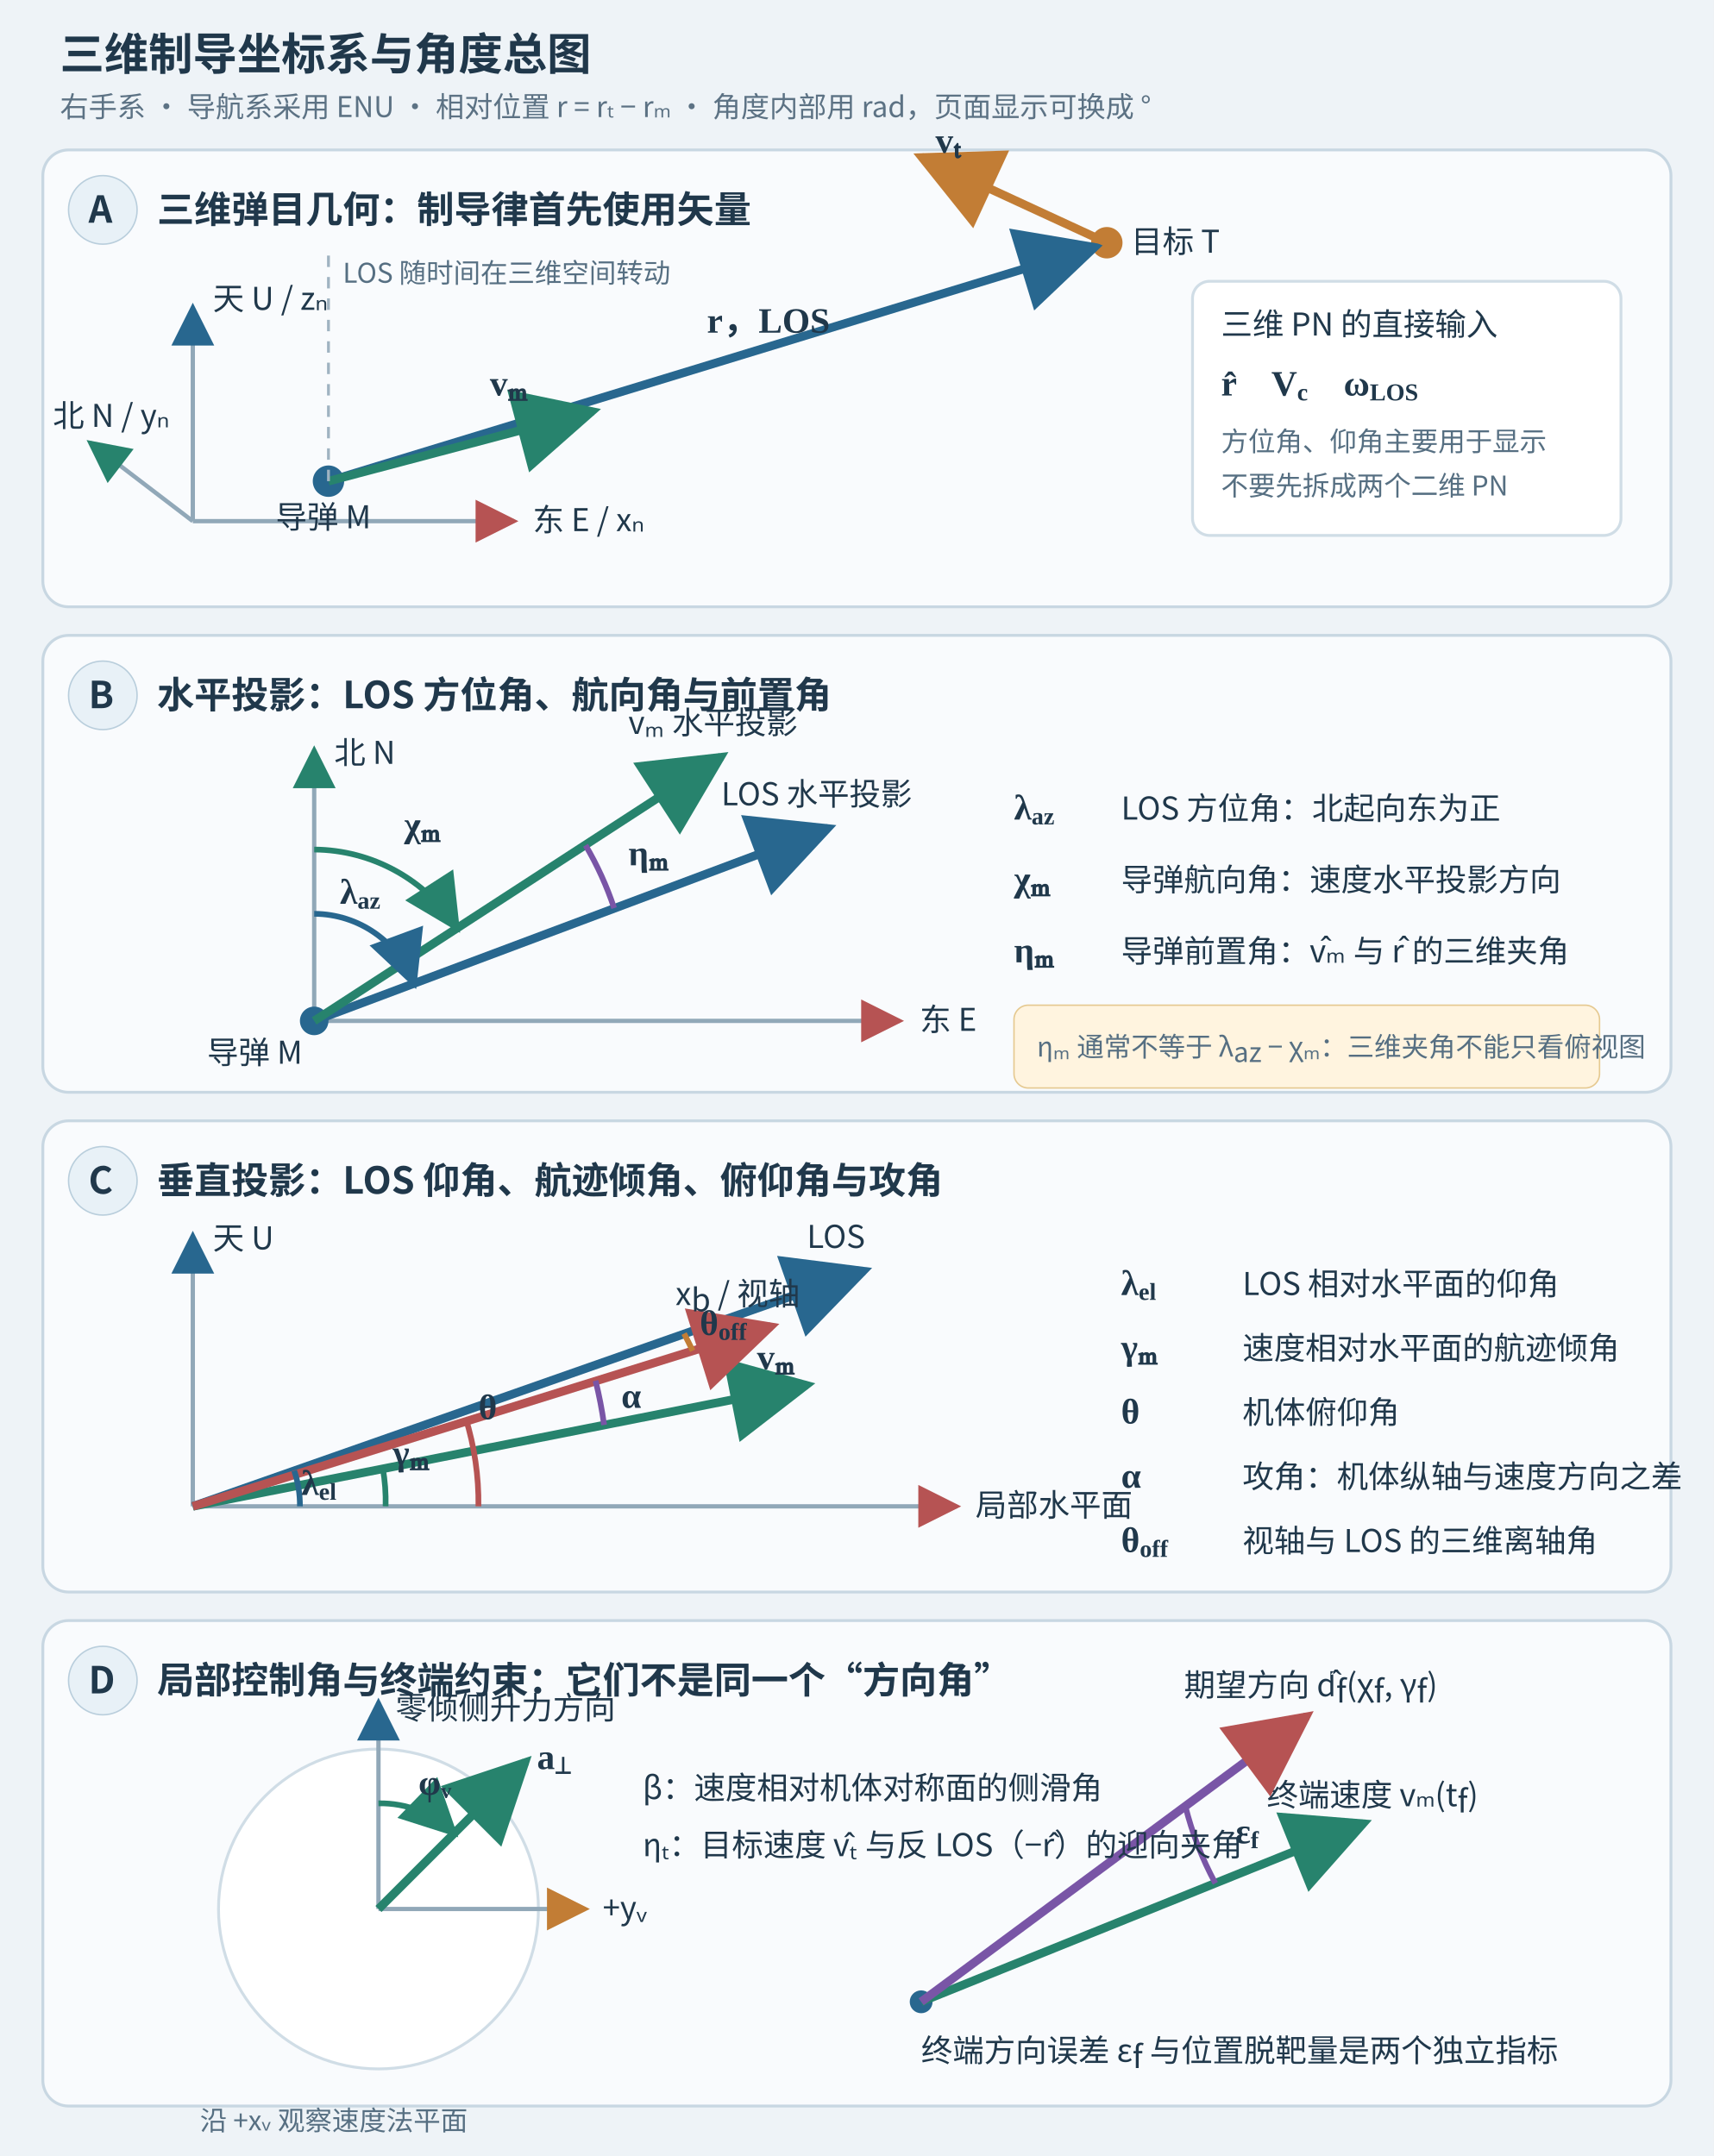
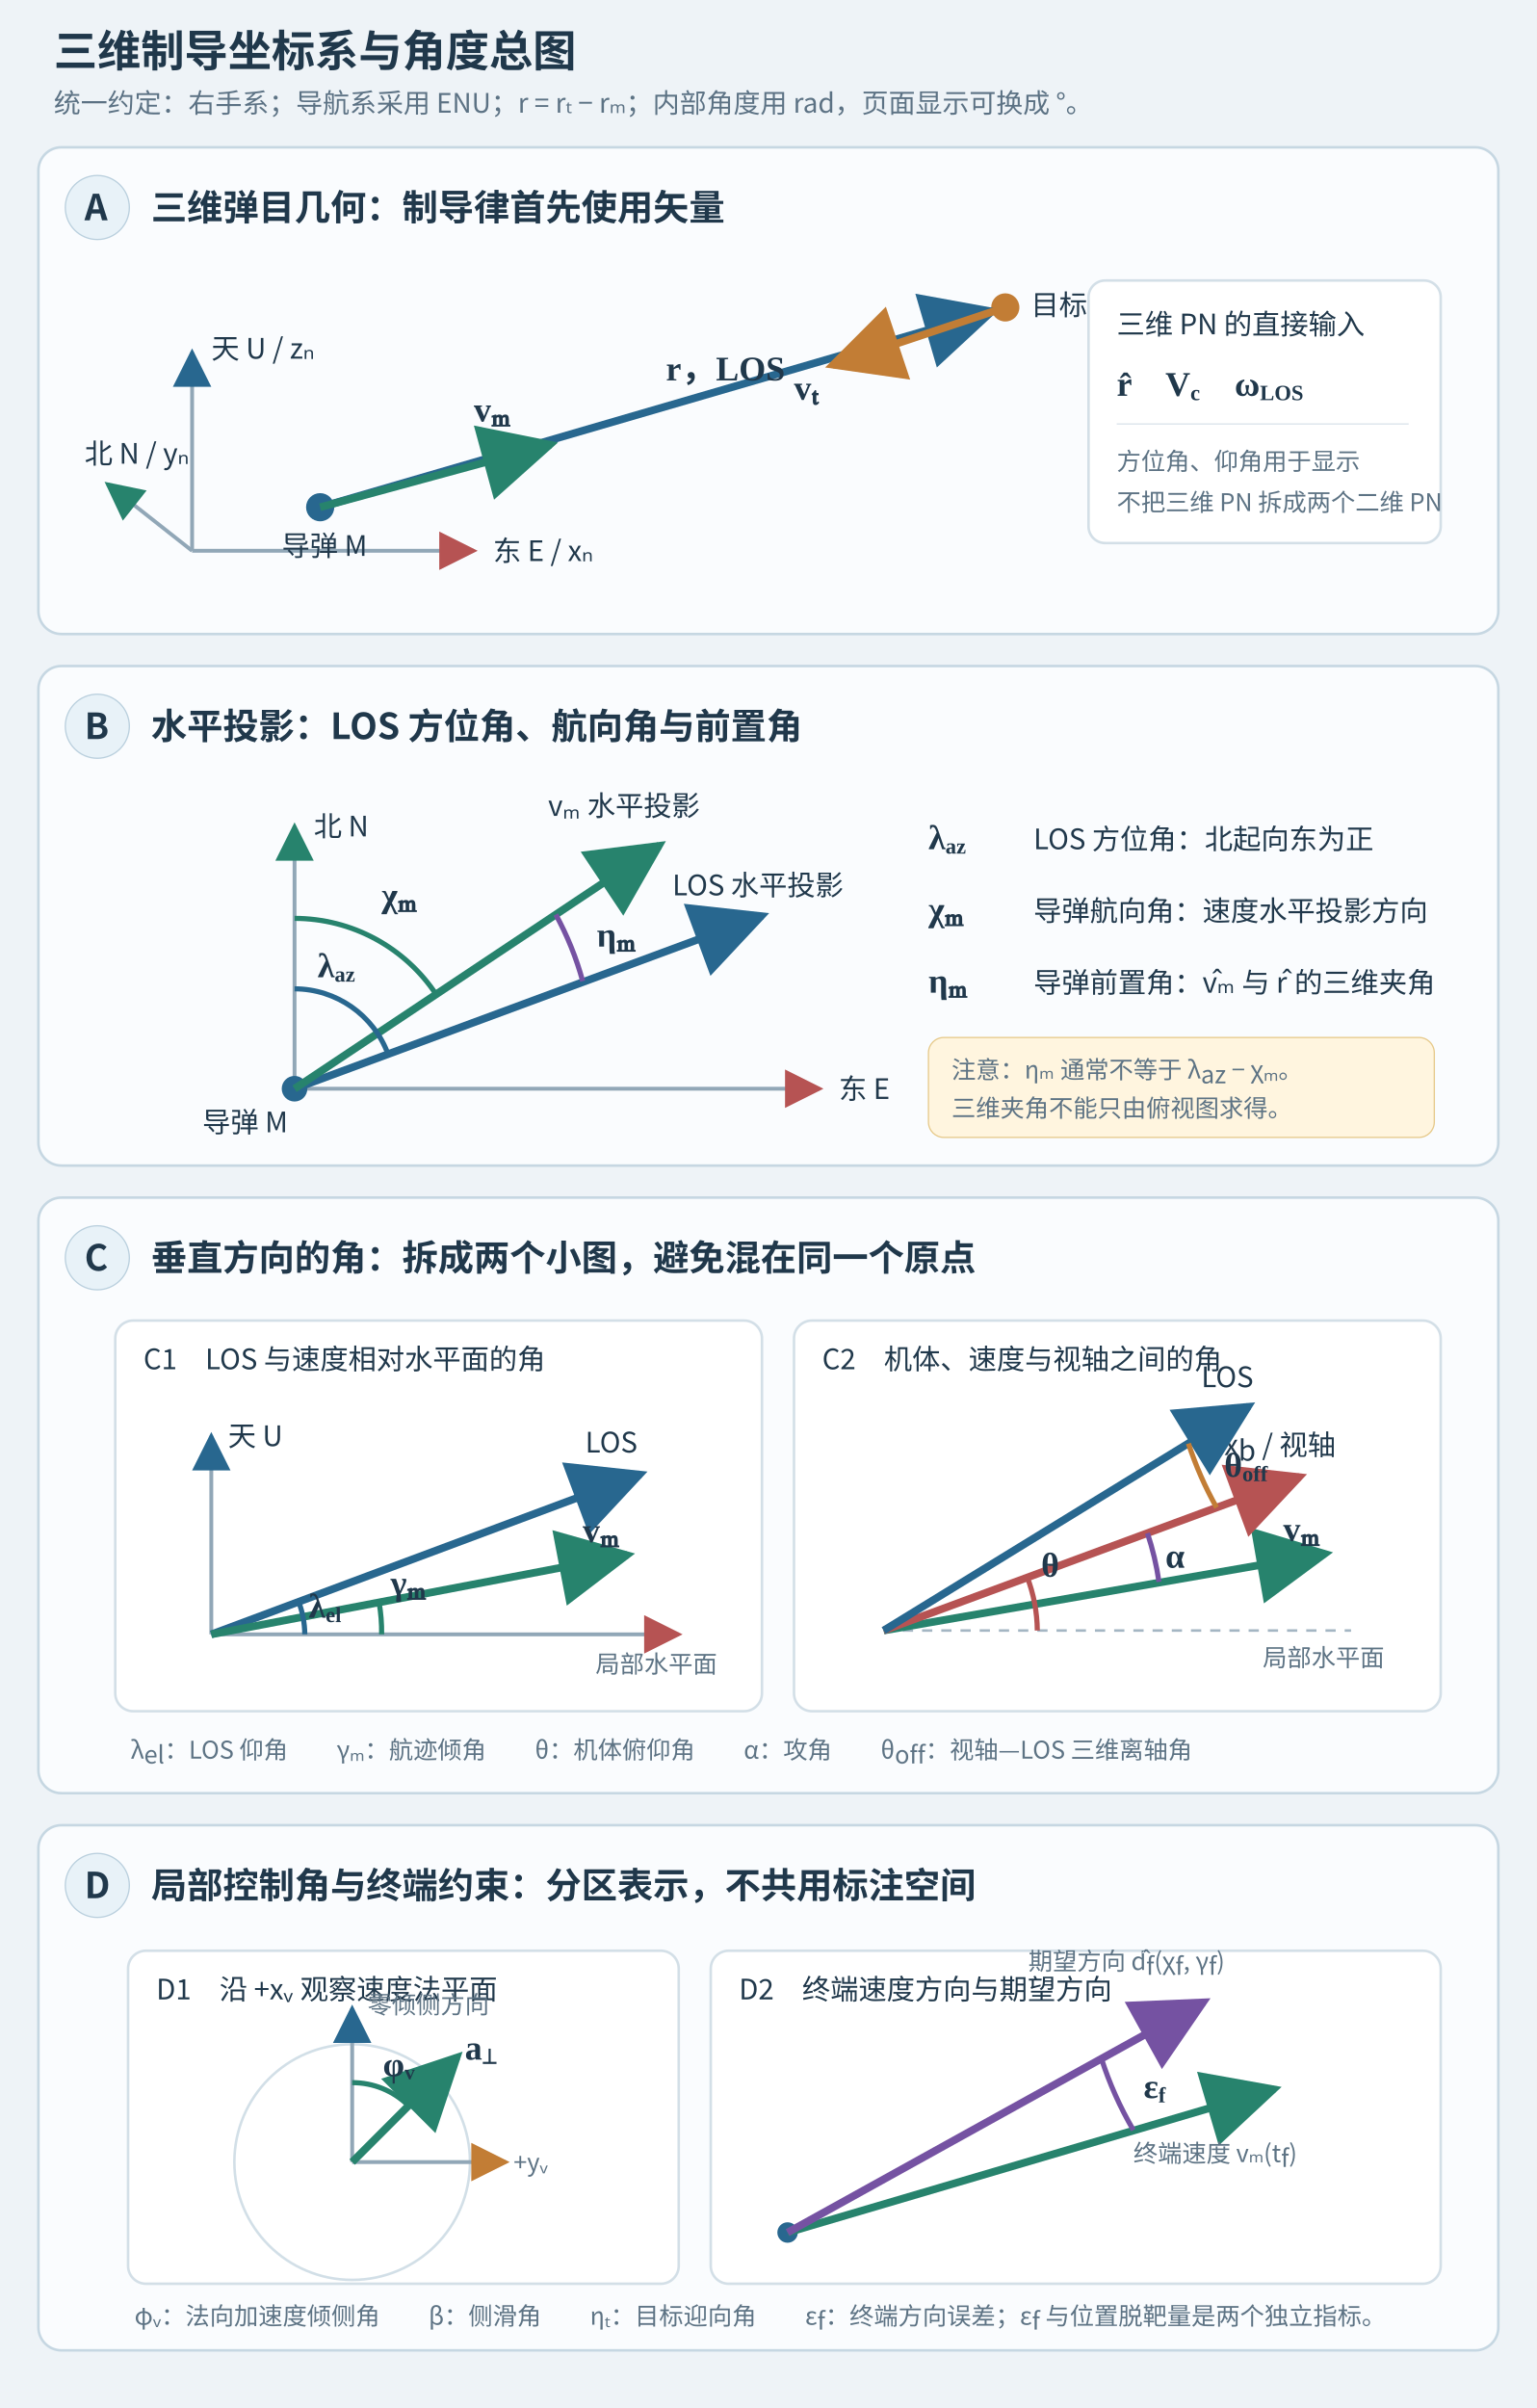
- <svg xmlns="http://www.w3.org/2000/svg" viewBox="0 0 1200 1510" role="img" aria-labelledby="title desc">
+ <svg xmlns="http://www.w3.org/2000/svg" viewBox="0 0 1200 1880" role="img" aria-labelledby="title desc">
  <defs>
-     <marker id="ab" markerWidth="10" markerHeight="10" refX="9" refY="5" orient="auto">
+     <marker id="blue" markerWidth="10" markerHeight="10" refX="9" refY="5" orient="auto">
      <path d="M0 0L10 5L0 10Z" fill="#28678f" />
    </marker>
-     <marker id="ag" markerWidth="10" markerHeight="10" refX="9" refY="5" orient="auto">
+     <marker id="green" markerWidth="10" markerHeight="10" refX="9" refY="5" orient="auto">
      <path d="M0 0L10 5L0 10Z" fill="#27836d" />
    </marker>
-     <marker id="ao" markerWidth="10" markerHeight="10" refX="9" refY="5" orient="auto">
+     <marker id="orange" markerWidth="10" markerHeight="10" refX="9" refY="5" orient="auto">
      <path d="M0 0L10 5L0 10Z" fill="#c27d35" />
    </marker>
-     <marker id="ar" markerWidth="10" markerHeight="10" refX="9" refY="5" orient="auto">
+     <marker id="red" markerWidth="10" markerHeight="10" refX="9" refY="5" orient="auto">
      <path d="M0 0L10 5L0 10Z" fill="#b65353" />
    </marker>
+     <marker id="purple" markerWidth="10" markerHeight="10" refX="9" refY="5" orient="auto">
+       <path d="M0 0L10 5L0 10Z" fill="#7552a2" />
+     </marker>
    <style>
-       .t{font-family:"Microsoft YaHei","Noto Sans CJK SC",sans-serif;fill:#20384b}.title{font-size:31px;font-weight:700}.sub{font-size:20px;fill:#5c7284}.head{font-size:26px;font-weight:700}.label{font-size:22px}.symbol{font-family:"Cambria Math","Times New Roman",serif;font-size:25px;font-weight:700}.hint{font-size:19px;fill:#566f82}.panel{fill:#f9fbfd;stroke:#c8d7e2;stroke-width:2}.axis{stroke:#91a8b8;stroke-width:3}.dash{stroke:#9fb3c1;stroke-width:2;stroke-dasharray:8 7}.los{stroke:#28678f;stroke-width:6}.velM{stroke:#27836d;stroke-width:6}.velT{stroke:#c27d35;stroke-width:6}.body{stroke:#b65353;stroke-width:6}.desired{stroke:#7955a6;stroke-width:6}.arc{fill:none;stroke-width:4}.badge{fill:#e8f1f7;stroke:#b9cedc}.white{fill:white;stroke:#d0dde6;stroke-width:2}
+       .t{font-family:"Microsoft YaHei","Noto Sans CJK SC",sans-serif;fill:#20384b}.title{font-size:34px;font-weight:700}.sub{font-size:21px;fill:#5c7284}.head{font-size:28px;font-weight:700}.label{font-size:22px}.small{font-size:19px;fill:#5d7384}.sym{font-family:"Cambria Math","Times New Roman",serif;font-size:27px;font-weight:700}.panel{fill:#fafcfe;stroke:#c6d7e2;stroke-width:2}.box{fill:#fff;stroke:#d3dfe7;stroke-width:2}.axis{stroke:#91a7b7;stroke-width:3}.dash{stroke:#a4b6c3;stroke-width:2;stroke-dasharray:8 7}.b{stroke:#28678f;stroke-width:6}.g{stroke:#27836d;stroke-width:6}.o{stroke:#c27d35;stroke-width:6}.r{stroke:#b65353;stroke-width:6}.p{stroke:#7552a2;stroke-width:6}.arc{fill:none;stroke-width:4}.badge{fill:#e8f2f8;stroke:#b9cfdd}.warn{fill:#fff5df;stroke:#e6c98a}
    </style>
  </defs>
-   <rect width="1200" height="1510" fill="#eef3f7" />
-   <text class="t title" x="42" y="49">三维制导坐标系与角度总图</text>
-   <text class="t sub" x="42" y="82">右手系 · 导航系采用 ENU · 相对位置 r = rₜ − rₘ · 角度内部用 rad，页面显示可换成 °</text>
-   <g transform="translate(30 105)">
-     <rect class="panel" width="1140" height="320" rx="18" />
-     <circle class="badge" cx="42" cy="42" r="24" />
-     <text class="t head" x="32" y="51">A</text>
-     <text class="t head" x="80" y="51">三维弹目几何：制导律首先使用矢量</text>
-     <g transform="translate(105 260)">
-       <line class="axis" x1="0" y1="0" x2="225" y2="0" marker-end="url(#ar)" />
-       <text class="t label" x="238" y="7">东 E / xₙ</text>
-       <line class="axis" x1="0" y1="0" x2="-72" y2="-55" marker-end="url(#ag)" />
-       <text class="t label" x="-98" y="-66">北 N / yₙ</text>
-       <line class="axis" x1="0" y1="0" x2="0" y2="-150" marker-end="url(#ab)" />
-       <text class="t label" x="14" y="-148">天 U / zₙ</text>
-       <circle cx="95" cy="-28" r="11" fill="#28678f" />
-       <text class="t label" x="58" y="5">导弹 M</text>
-       <circle cx="640" cy="-195" r="11" fill="#c27d35" />
-       <text class="t label" x="657" y="-188">目标 T</text>
-       <line class="los" x1="95" y1="-28" x2="632" y2="-192" marker-end="url(#ab)" />
-       <text class="t symbol" x="360" y="-132">r，LOS</text>
-       <line class="velM" x1="95" y1="-28" x2="280" y2="-77" marker-end="url(#ag)" />
-       <text class="t symbol" x="208" y="-88">vₘ</text>
-       <line class="velT" x1="640" y1="-195" x2="510" y2="-255" marker-end="url(#ao)" />
-       <text class="t symbol" x="520" y="-258">vₜ</text>
-       <line class="dash" x1="95" y1="-28" x2="95" y2="-190" />
-       <text class="t hint" x="105" y="-167">LOS 随时间在三维空间转动</text>
+   <rect width="1200" height="1880" fill="#eef3f7" />
+   <text class="t title" x="42" y="52">三维制导坐标系与角度总图</text>
+   <text class="t sub" x="42" y="88">统一约定：右手系；导航系采用 ENU；r = rₜ − rₘ；内部角度用 rad，页面显示可换成 °。</text>
+   <g transform="translate(30 115)">
+     <rect class="panel" width="1140" height="380" rx="18" />
+     <circle class="badge" cx="46" cy="47" r="25" />
+     <text class="t head" x="36" y="57">A</text>
+     <text class="t head" x="88" y="57">三维弹目几何：制导律首先使用矢量</text>
+     <g transform="translate(120 315)">
+       <line class="axis" x1="0" y1="0" x2="220" y2="0" marker-end="url(#red)" />
+       <text class="t label" x="235" y="8">东 E / xₙ</text>
+       <line class="axis" x1="0" y1="0" x2="-66" y2="-52" marker-end="url(#green)" />
+       <text class="t label" x="-84" y="-68">北 N / yₙ</text>
+       <line class="axis" x1="0" y1="0" x2="0" y2="-155" marker-end="url(#blue)" />
+       <text class="t label" x="15" y="-150">天 U / zₙ</text>
+       <circle cx="100" cy="-34" r="11" fill="#28678f" />
+       <text class="t label" x="70" y="4">导弹 M</text>
+       <circle cx="635" cy="-190" r="11" fill="#c27d35" />
+       <text class="t label" x="655" y="-184">目标 T</text>
+       <line class="b" x1="100" y1="-34" x2="625" y2="-187" marker-end="url(#blue)" />
+       <text class="t sym" x="370" y="-133">r，LOS</text>
+       <line class="g" x1="100" y1="-34" x2="280" y2="-83" marker-end="url(#green)" />
+       <text class="t sym" x="220" y="-101">vₘ</text>
+       <line class="o" x1="635" y1="-190" x2="500" y2="-145" marker-end="url(#orange)" />
+       <text class="t sym" x="470" y="-118">vₜ</text>
    </g>
-     <g transform="translate(805 92)">
-       <rect class="white" width="300" height="178" rx="12" />
-       <text class="t label" x="20" y="38">三维 PN 的直接输入</text>
-       <text class="t symbol" x="20" y="80">r̂　V<tspan baseline-shift="sub" font-size="17">c</tspan>　ω<tspan baseline-shift="sub" font-size="17">LOS</tspan>
+     <g transform="translate(820 104)">
+       <rect class="box" width="275" height="205" rx="13" />
+       <text class="t label" x="22" y="42">三维 PN 的直接输入</text>
+       <text class="t sym" x="22" y="90">r̂　V<tspan baseline-shift="sub" font-size="17">c</tspan>　ω<tspan baseline-shift="sub" font-size="17">LOS</tspan>
      </text>
-       <text class="t hint" x="20" y="119">方位角、仰角主要用于显示</text>
-       <text class="t hint" x="20" y="150">不要先拆成两个二维 PN</text>
+       <line x1="22" y1="112" x2="250" y2="112" stroke="#d9e3ea" />
+       <text class="t small" x="22" y="148">方位角、仰角用于显示</text>
+       <text class="t small" x="22" y="180">不把三维 PN 拆成两个二维 PN</text>
    </g>
  </g>
-   <g transform="translate(30 445)">
-     <rect class="panel" width="1140" height="320" rx="18" />
-     <circle class="badge" cx="42" cy="42" r="24" />
-     <text class="t head" x="32" y="51">B</text>
-     <text class="t head" x="80" y="51">水平投影：LOS 方位角、航向角与前置角</text>
-     <g transform="translate(190 270)">
-       <line class="axis" x1="0" y1="0" x2="0" y2="-190" marker-end="url(#ag)" />
-       <text class="t label" x="14" y="-180">北 N</text>
-       <line class="axis" x1="0" y1="0" x2="410" y2="0" marker-end="url(#ar)" />
-       <text class="t label" x="424" y="7">东 E</text>
+   <g transform="translate(30 520)">
+     <rect class="panel" width="1140" height="390" rx="18" />
+     <circle class="badge" cx="46" cy="47" r="25" />
+     <text class="t head" x="36" y="57">B</text>
+     <text class="t head" x="88" y="57">水平投影：LOS 方位角、航向角与前置角</text>
+     <g transform="translate(200 330)">
+       <line class="axis" x1="0" y1="0" x2="0" y2="-205" marker-end="url(#green)" />
+       <text class="t label" x="15" y="-197">北 N</text>
+       <line class="axis" x1="0" y1="0" x2="410" y2="0" marker-end="url(#red)" />
+       <text class="t label" x="425" y="8">东 E</text>
      <circle cx="0" cy="0" r="10" fill="#28678f" />
-       <text class="t label" x="-75" y="30">导弹 M</text>
-       <line class="los" x1="0" y1="0" x2="360" y2="-135" marker-end="url(#ab)" />
-       <text class="t label" x="285" y="-151">LOS 水平投影</text>
-       <line class="velM" x1="0" y1="0" x2="285" y2="-185" marker-end="url(#ag)" />
-       <text class="t label" x="220" y="-201">vₘ 水平投影</text>
-       <path class="arc" d="M0 -75 A75 75 0 0 1 70 -26" stroke="#28678f" marker-end="url(#ab)" />
-       <text class="t symbol" x="18" y="-82">λ<tspan baseline-shift="sub" font-size="17">az</tspan>
+       <text class="t label" x="-72" y="34">导弹 M</text>
+       <line class="b" x1="0" y1="0" x2="365" y2="-135" marker-end="url(#blue)" />
+       <line class="g" x1="0" y1="0" x2="285" y2="-190" marker-end="url(#green)" />
+       <text class="t label" x="295" y="-151">LOS 水平投影</text>
+       <text class="t label" x="198" y="-213">vₘ 水平投影</text>
+       <path class="arc" d="M0 -78 A78 78 0 0 1 73 -27" stroke="#28678f" />
+       <text class="t sym" x="18" y="-87">λ<tspan baseline-shift="sub" font-size="17">az</tspan>
      </text>
-       <path class="arc" d="M0 -120 A120 120 0 0 1 100 -65" stroke="#27836d" marker-end="url(#ag)" />
-       <text class="t symbol" x="63" y="-129">χₘ</text>
-       <path class="arc" d="M190 -123 A228 228 0 0 1 210 -79" stroke="#7955a6" />
-       <text class="t symbol" x="220" y="-109">ηₘ</text>
+       <path class="arc" d="M0 -133 A133 133 0 0 1 111 -73" stroke="#27836d" />
+       <text class="t sym" x="68" y="-142">χₘ</text>
+       <path class="arc" d="M204 -136 A242 242 0 0 1 225 -84" stroke="#7552a2" />
+       <text class="t sym" x="236" y="-111">ηₘ</text>
    </g>
-     <g transform="translate(680 94)">
-       <text class="t symbol" x="0" y="35">λ<tspan baseline-shift="sub" font-size="17">az</tspan>
+     <g transform="translate(695 105)">
+       <text class="t sym" x="0" y="38">λ<tspan baseline-shift="sub" font-size="17">az</tspan>
      </text>
-       <text class="t label" x="75" y="35">LOS 方位角：北起向东为正</text>
-       <text class="t symbol" x="0" y="85">χₘ</text>
-       <text class="t label" x="75" y="85">导弹航向角：速度水平投影方向</text>
-       <text class="t symbol" x="0" y="135">ηₘ</text>
-       <text class="t label" x="75" y="135">导弹前置角：v̂ₘ 与 r̂ 的三维夹角</text>
-       <rect x="0" y="165" width="410" height="58" rx="10" fill="#fff4df" stroke="#e5c990" />
-       <text class="t hint" x="16" y="201">ηₘ 通常不等于 λ<tspan baseline-shift="sub">az</tspan> − χₘ：三维夹角不能只看俯视图</text>
+       <text class="t label" x="82" y="38">LOS 方位角：北起向东为正</text>
+       <text class="t sym" x="0" y="94">χₘ</text>
+       <text class="t label" x="82" y="94">导弹航向角：速度水平投影方向</text>
+       <text class="t sym" x="0" y="150">ηₘ</text>
+       <text class="t label" x="82" y="150">导弹前置角：v̂ₘ 与 r̂ 的三维夹角</text>
+       <rect class="warn" x="0" y="185" width="395" height="78" rx="12" />
+       <text class="t small" x="18" y="217">注意：ηₘ 通常不等于 λ<tspan baseline-shift="sub">az</tspan> − χₘ。</text>
+       <text class="t small" x="18" y="247">三维夹角不能只由俯视图求得。</text>
    </g>
  </g>
-   <g transform="translate(30 785)">
-     <rect class="panel" width="1140" height="330" rx="18" />
-     <circle class="badge" cx="42" cy="42" r="24" />
-     <text class="t head" x="32" y="51">C</text>
-     <text class="t head" x="80" y="51">垂直投影：LOS 仰角、航迹倾角、俯仰角与攻角</text>
-     <g transform="translate(105 270)">
-       <line class="axis" x1="0" y1="0" x2="535" y2="0" marker-end="url(#ar)" />
-       <text class="t label" x="548" y="7">局部水平面</text>
-       <line class="axis" x1="0" y1="0" x2="0" y2="-190" marker-end="url(#ab)" />
-       <text class="t label" x="14" y="-180">天 U</text>
-       <line class="los" x1="0" y1="0" x2="470" y2="-165" marker-end="url(#ab)" />
-       <text class="t label" x="430" y="-181">LOS</text>
-       <line class="velM" x1="0" y1="0" x2="430" y2="-85" marker-end="url(#ag)" />
-       <text class="t symbol" x="395" y="-96">vₘ</text>
-       <line class="body" x1="0" y1="0" x2="405" y2="-126" marker-end="url(#ar)" />
-       <text class="t label" x="338" y="-141">x<tspan baseline-shift="sub">b</tspan> / 视轴</text>
-       <path class="arc" d="M75 0 A75 75 0 0 0 71 -25" stroke="#28678f" />
-       <text class="t symbol" x="76" y="-8">λ<tspan baseline-shift="sub" font-size="17">el</tspan>
-       </text>
-       <path class="arc" d="M135 0 A135 135 0 0 0 133 -27" stroke="#27836d" />
-       <text class="t symbol" x="140" y="-29">γₘ</text>
-       <path class="arc" d="M200 0 A200 200 0 0 0 191 -62" stroke="#b65353" />
-       <text class="t symbol" x="200" y="-61">θ</text>
-       <path class="arc" d="M282 -88 A295 295 0 0 1 288 -57" stroke="#7955a6" />
-       <text class="t symbol" x="300" y="-69">α</text>
-       <path class="arc" d="M350 -109 A365 365 0 0 0 344 -121" stroke="#c27d35" />
-       <text class="t symbol" x="355" y="-120">θ<tspan baseline-shift="sub" font-size="17">off</tspan>
-       </text>
+   <g transform="translate(30 935)">
+     <rect class="panel" width="1140" height="465" rx="18" />
+     <circle class="badge" cx="46" cy="47" r="25" />
+     <text class="t head" x="36" y="57">C</text>
+     <text class="t head" x="88" y="57">垂直方向的角：拆成两个小图，避免混在同一个原点</text>
+     <g transform="translate(60 96)">
+       <rect class="box" width="505" height="305" rx="14" />
+       <text class="t label" x="22" y="38">C1　LOS 与速度相对水平面的角</text>
+       <g transform="translate(75 245)">
+         <line class="axis" x1="0" y1="0" x2="365" y2="0" marker-end="url(#red)" />
+         <text class="t small" x="300" y="30">局部水平面</text>
+         <line class="axis" x1="0" y1="0" x2="0" y2="-155" marker-end="url(#blue)" />
+         <text class="t label" x="13" y="-147">天 U</text>
+         <line class="b" x1="0" y1="0" x2="335" y2="-125" marker-end="url(#blue)" />
+         <text class="t label" x="292" y="-142">LOS</text>
+         <line class="g" x1="0" y1="0" x2="325" y2="-62" marker-end="url(#green)" />
+         <text class="t sym" x="290" y="-72">vₘ</text>
+         <path class="arc" d="M73 0 A73 73 0 0 0 68 -26" stroke="#28678f" />
+         <text class="t sym" x="76" y="-13">λ<tspan baseline-shift="sub" font-size="17">el</tspan>
+         </text>
+         <path class="arc" d="M133 0 A133 133 0 0 0 131 -25" stroke="#27836d" />
+         <text class="t sym" x="140" y="-31">γₘ</text>
+       </g>
    </g>
-     <g transform="translate(755 87)">
-       <text class="t symbol" x="0" y="35">λ<tspan baseline-shift="sub" font-size="17">el</tspan>
-       </text>
-       <text class="t label" x="85" y="35">LOS 相对水平面的仰角</text>
-       <text class="t symbol" x="0" y="80">γₘ</text>
-       <text class="t label" x="85" y="80">速度相对水平面的航迹倾角</text>
-       <text class="t symbol" x="0" y="125">θ</text>
-       <text class="t label" x="85" y="125">机体俯仰角</text>
-       <text class="t symbol" x="0" y="170">α</text>
-       <text class="t label" x="85" y="170">攻角：机体纵轴与速度方向之差</text>
-       <text class="t symbol" x="0" y="215">θ<tspan baseline-shift="sub" font-size="17">off</tspan>
-       </text>
-       <text class="t label" x="85" y="215">视轴与 LOS 的三维离轴角</text>
+     <g transform="translate(590 96)">
+       <rect class="box" width="505" height="305" rx="14" />
+       <text class="t label" x="22" y="38">C2　机体、速度与视轴之间的角</text>
+       <g transform="translate(70 242)">
+         <line class="dash" x1="0" y1="0" x2="365" y2="0" />
+         <text class="t small" x="296" y="28">局部水平面</text>
+         <line class="g" x1="0" y1="0" x2="345" y2="-60" marker-end="url(#green)" />
+         <text class="t sym" x="312" y="-70">vₘ</text>
+         <line class="r" x1="0" y1="0" x2="325" y2="-120" marker-end="url(#red)" />
+         <text class="t label" x="266" y="-137">x<tspan baseline-shift="sub">b</tspan> / 视轴</text>
+         <line class="b" x1="0" y1="0" x2="285" y2="-175" marker-end="url(#blue)" />
+         <text class="t label" x="248" y="-190">LOS</text>
+         <path class="arc" d="M120 0 A120 120 0 0 0 112 -42" stroke="#b65353" />
+         <text class="t sym" x="123" y="-42">θ</text>
+         <path class="arc" d="M206 -76 A220 220 0 0 1 215 -38" stroke="#7552a2" />
+         <text class="t sym" x="220" y="-49">α</text>
+         <path class="arc" d="M238 -146 A280 280 0 0 0 260 -96" stroke="#c27d35" />
+         <text class="t sym" x="266" y="-120">θ<tspan baseline-shift="sub" font-size="17">off</tspan>
+         </text>
+       </g>
    </g>
+     <text class="t small" x="72" y="438">λ<tspan baseline-shift="sub">el</tspan>：LOS 仰角　　γₘ：航迹倾角　　θ：机体俯仰角　　α：攻角　　θ<tspan baseline-shift="sub">off</tspan>：视轴—LOS 三维离轴角</text>
  </g>
-   <g transform="translate(30 1135)">
-     <rect class="panel" width="1140" height="340" rx="18" />
-     <circle class="badge" cx="42" cy="42" r="24" />
-     <text class="t head" x="32" y="51">D</text>
-     <text class="t head" x="80" y="51">局部控制角与终端约束：它们不是同一个“方向角”</text>
-     <g transform="translate(235 202)">
-       <circle class="white" cx="0" cy="0" r="112" />
-       <line class="axis" x1="0" y1="0" x2="0" y2="-145" marker-end="url(#ab)" />
-       <text class="t label" x="12" y="-133">零倾侧升力方向</text>
-       <line class="axis" x1="0" y1="0" x2="145" y2="0" marker-end="url(#ao)" />
-       <text class="t label" x="157" y="7">+yᵥ</text>
-       <line class="velM" x1="0" y1="0" x2="103" y2="-103" marker-end="url(#ag)" />
-       <text class="t symbol" x="111" y="-98">a<tspan baseline-shift="sub" font-size="17">⊥</tspan>
-       </text>
-       <path class="arc" d="M0 -74 A74 74 0 0 1 53 -53" stroke="#27836d" marker-end="url(#ag)" />
-       <text class="t symbol" x="28" y="-80">φᵥ</text>
-       <text class="t hint" x="-125" y="155">沿 +xᵥ 观察速度法平面</text>
+   <g transform="translate(30 1425)">
+     <rect class="panel" width="1140" height="410" rx="18" />
+     <circle class="badge" cx="46" cy="47" r="25" />
+     <text class="t head" x="36" y="57">D</text>
+     <text class="t head" x="88" y="57">局部控制角与终端约束：分区表示，不共用标注空间</text>
+     <g transform="translate(70 98)">
+       <rect class="box" width="430" height="260" rx="14" />
+       <text class="t label" x="22" y="38">D1　沿 +xᵥ 观察速度法平面</text>
+       <g transform="translate(175 165)">
+         <circle cx="0" cy="0" r="92" fill="none" stroke="#d2dfe7" stroke-width="2" />
+         <line class="axis" x1="0" y1="0" x2="0" y2="-120" marker-end="url(#blue)" />
+         <line class="axis" x1="0" y1="0" x2="120" y2="0" marker-end="url(#orange)" />
+         <line class="g" x1="0" y1="0" x2="82" y2="-82" marker-end="url(#green)" />
+         <path class="arc" d="M0 -62 A62 62 0 0 1 44 -44" stroke="#27836d" />
+         <text class="t sym" x="24" y="-67">φᵥ</text>
+         <text class="t small" x="12" y="-116">零倾侧方向</text>
+         <text class="t small" x="126" y="7">+yᵥ</text>
+         <text class="t sym" x="88" y="-80">a<tspan baseline-shift="sub" font-size="17">⊥</tspan>
+         </text>
+       </g>
    </g>
-     <g transform="translate(615 267)">
-       <circle cx="0" cy="0" r="8" fill="#28678f" />
-       <line class="velM" x1="0" y1="0" x2="310" y2="-125" marker-end="url(#ag)" />
-       <text class="t label" x="242" y="-137">终端速度 vₘ(t<tspan baseline-shift="sub">f</tspan>)</text>
-       <line class="desired" x1="0" y1="0" x2="270" y2="-200" marker-end="url(#ar)" />
-       <text class="t label" x="184" y="-214">期望方向 d̂<tspan baseline-shift="sub">f</tspan>(χ<tspan baseline-shift="sub">f</tspan>, γ<tspan baseline-shift="sub">f</tspan>)</text>
-       <path class="arc" d="M185 -137 A230 230 0 0 0 206 -83" stroke="#7955a6" />
-       <text class="t symbol" x="220" y="-111">ε<tspan baseline-shift="sub" font-size="17">f</tspan>
-       </text>
-       <text class="t label" x="0" y="42">终端方向误差 ε<tspan baseline-shift="sub">f</tspan> 与位置脱靶量是两个独立指标</text>
+     <g transform="translate(525 98)">
+       <rect class="box" width="570" height="260" rx="14" />
+       <text class="t label" x="22" y="38">D2　终端速度方向与期望方向</text>
+       <g transform="translate(60 220)">
+         <circle cx="0" cy="0" r="8" fill="#28678f" />
+         <line class="g" x1="0" y1="0" x2="380" y2="-112" marker-end="url(#green)" />
+         <line class="p" x1="0" y1="0" x2="325" y2="-180" marker-end="url(#purple)" />
+         <path class="arc" d="M245 -136 A280 280 0 0 0 270 -80" stroke="#7552a2" />
+         <text class="t sym" x="278" y="-105">ε<tspan baseline-shift="sub" font-size="17">f</tspan>
+         </text>
+         <text class="t small" x="188" y="-205">期望方向 d̂<tspan baseline-shift="sub">f</tspan>(χ<tspan baseline-shift="sub">f</tspan>, γ<tspan baseline-shift="sub">f</tspan>)</text>
+         <text class="t small" x="270" y="-55">终端速度 vₘ(t<tspan baseline-shift="sub">f</tspan>)</text>
+       </g>
    </g>
-     <text class="t label" x="420" y="125">β：速度相对机体对称面的侧滑角</text>
-     <text class="t label" x="420" y="165">ηₜ：目标速度 v̂ₜ 与反 LOS（−r̂）的迎向夹角</text>
+     <text class="t small" x="75" y="390">φᵥ：法向加速度倾侧角　　β：侧滑角　　ηₜ：目标迎向角　　ε<tspan baseline-shift="sub">f</tspan>：终端方向误差；ε<tspan baseline-shift="sub">f</tspan> 与位置脱靶量是两个独立指标。</text>
  </g>
</svg>
